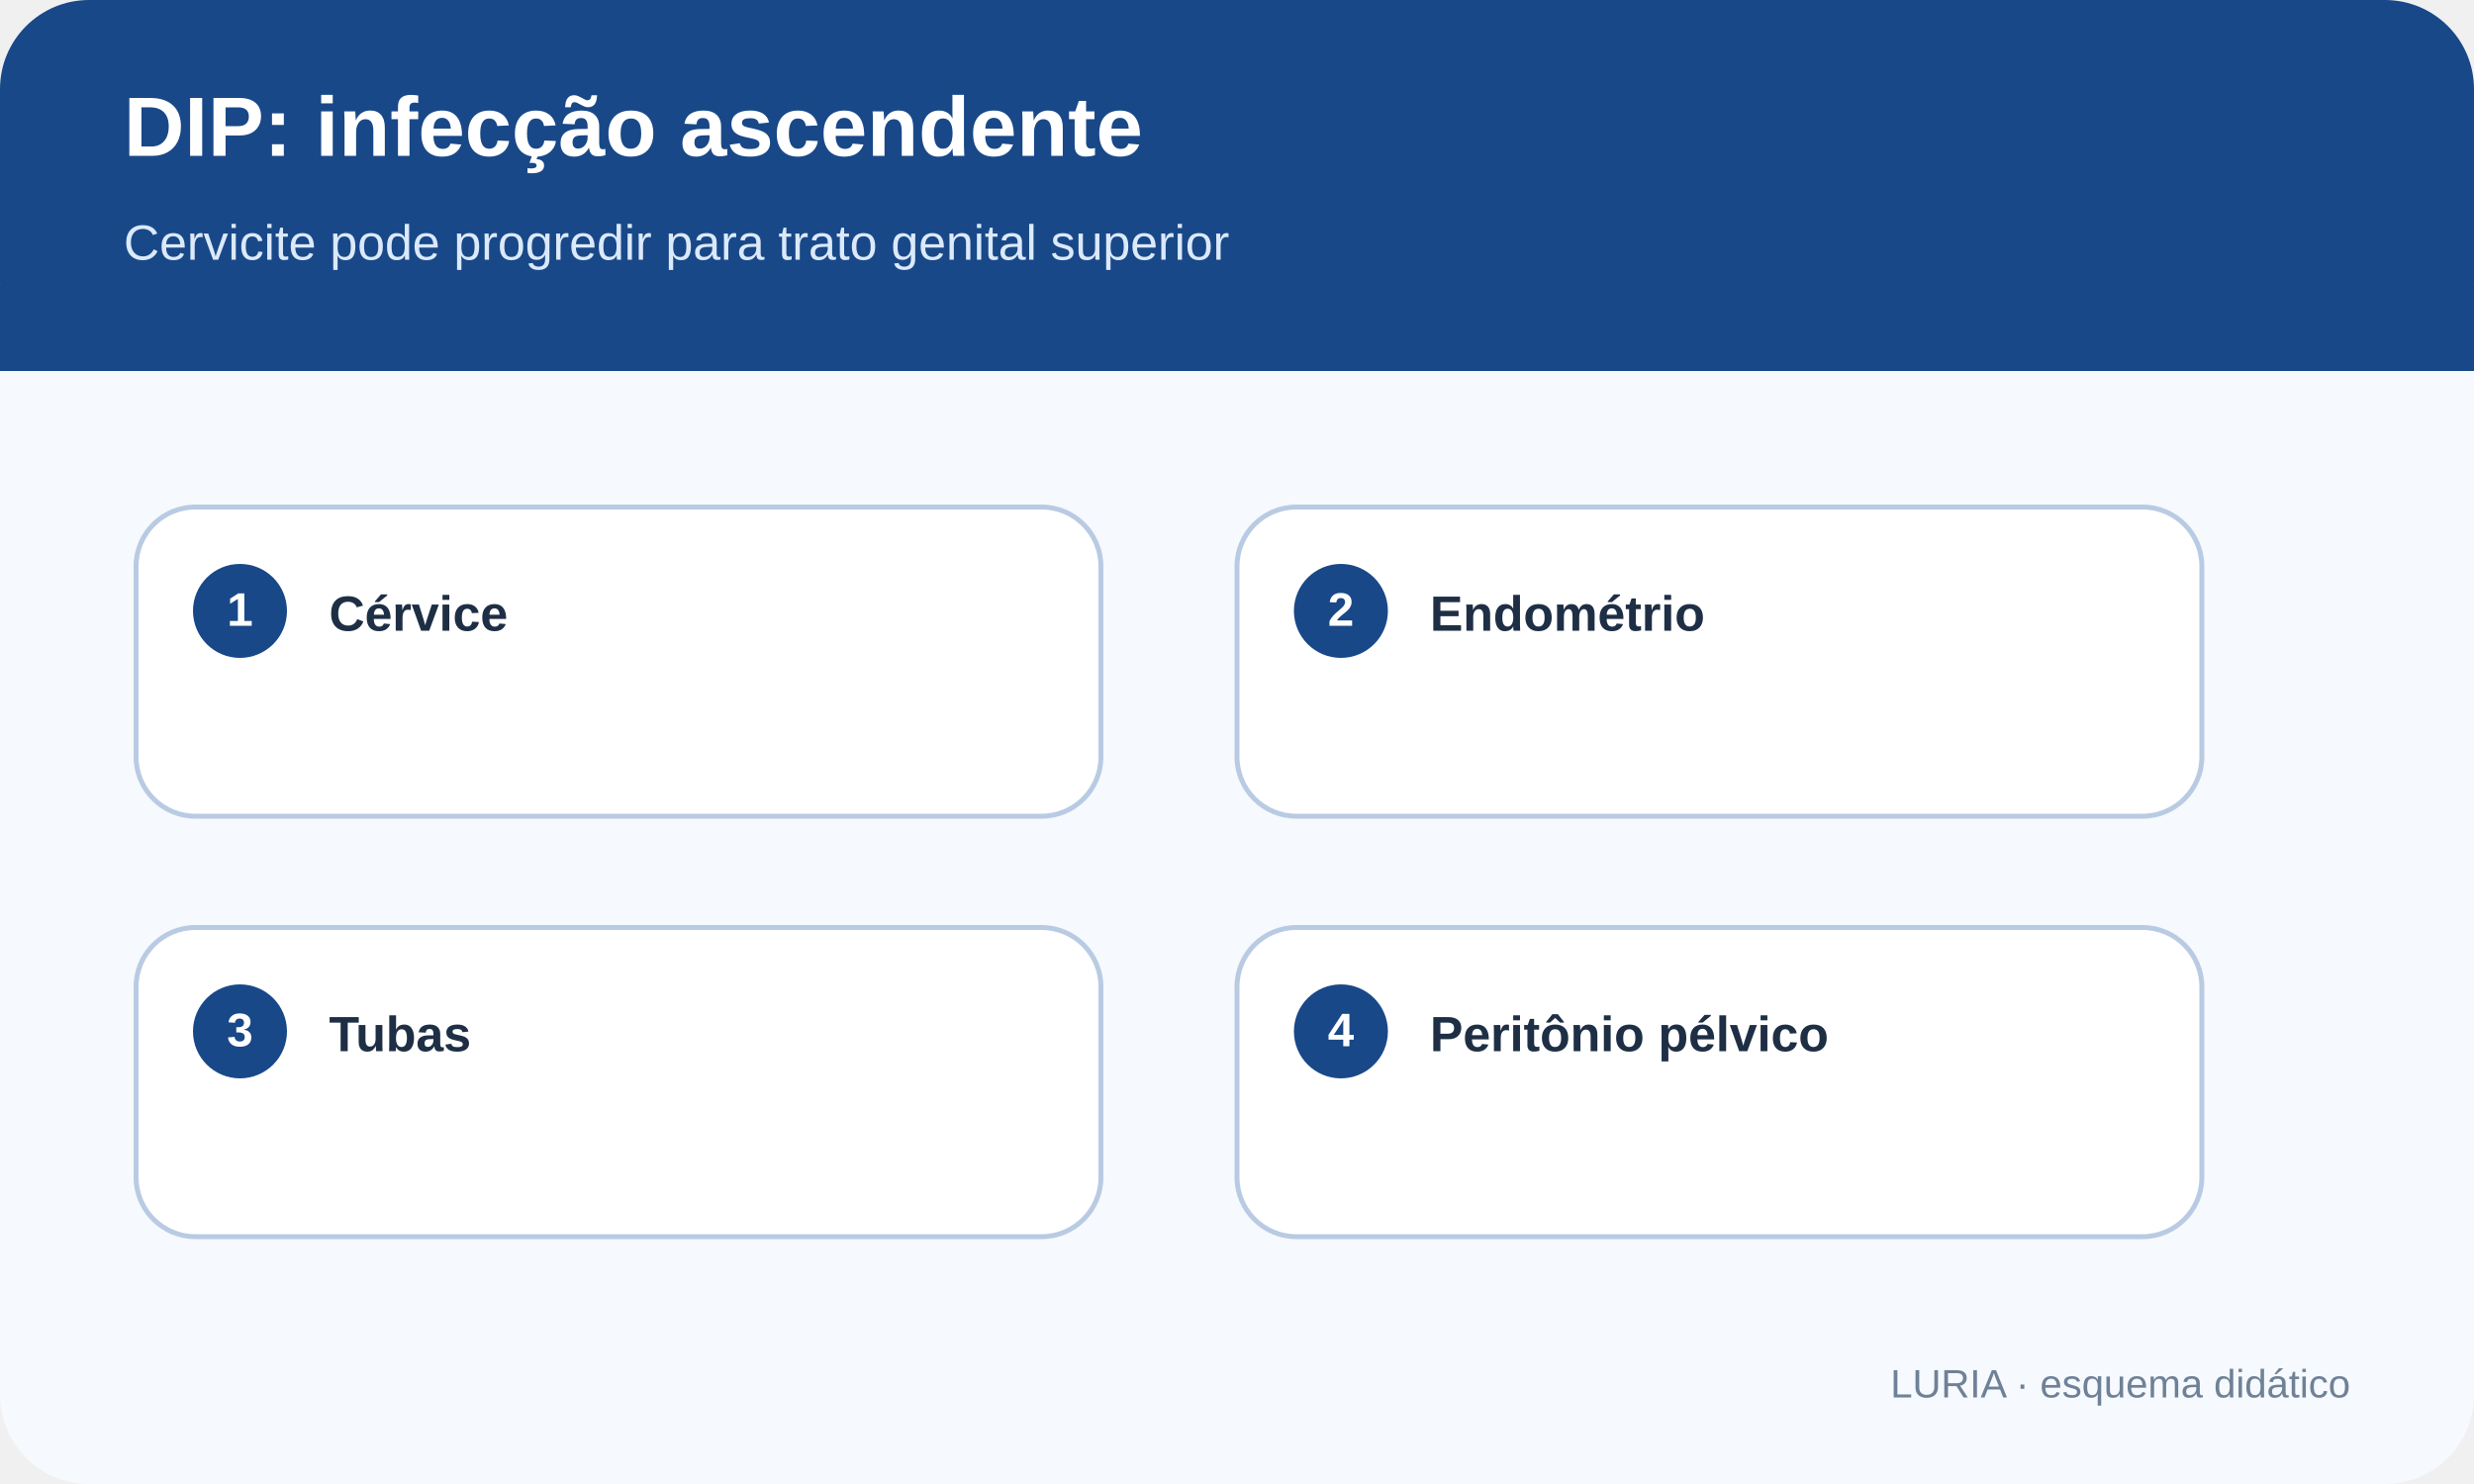
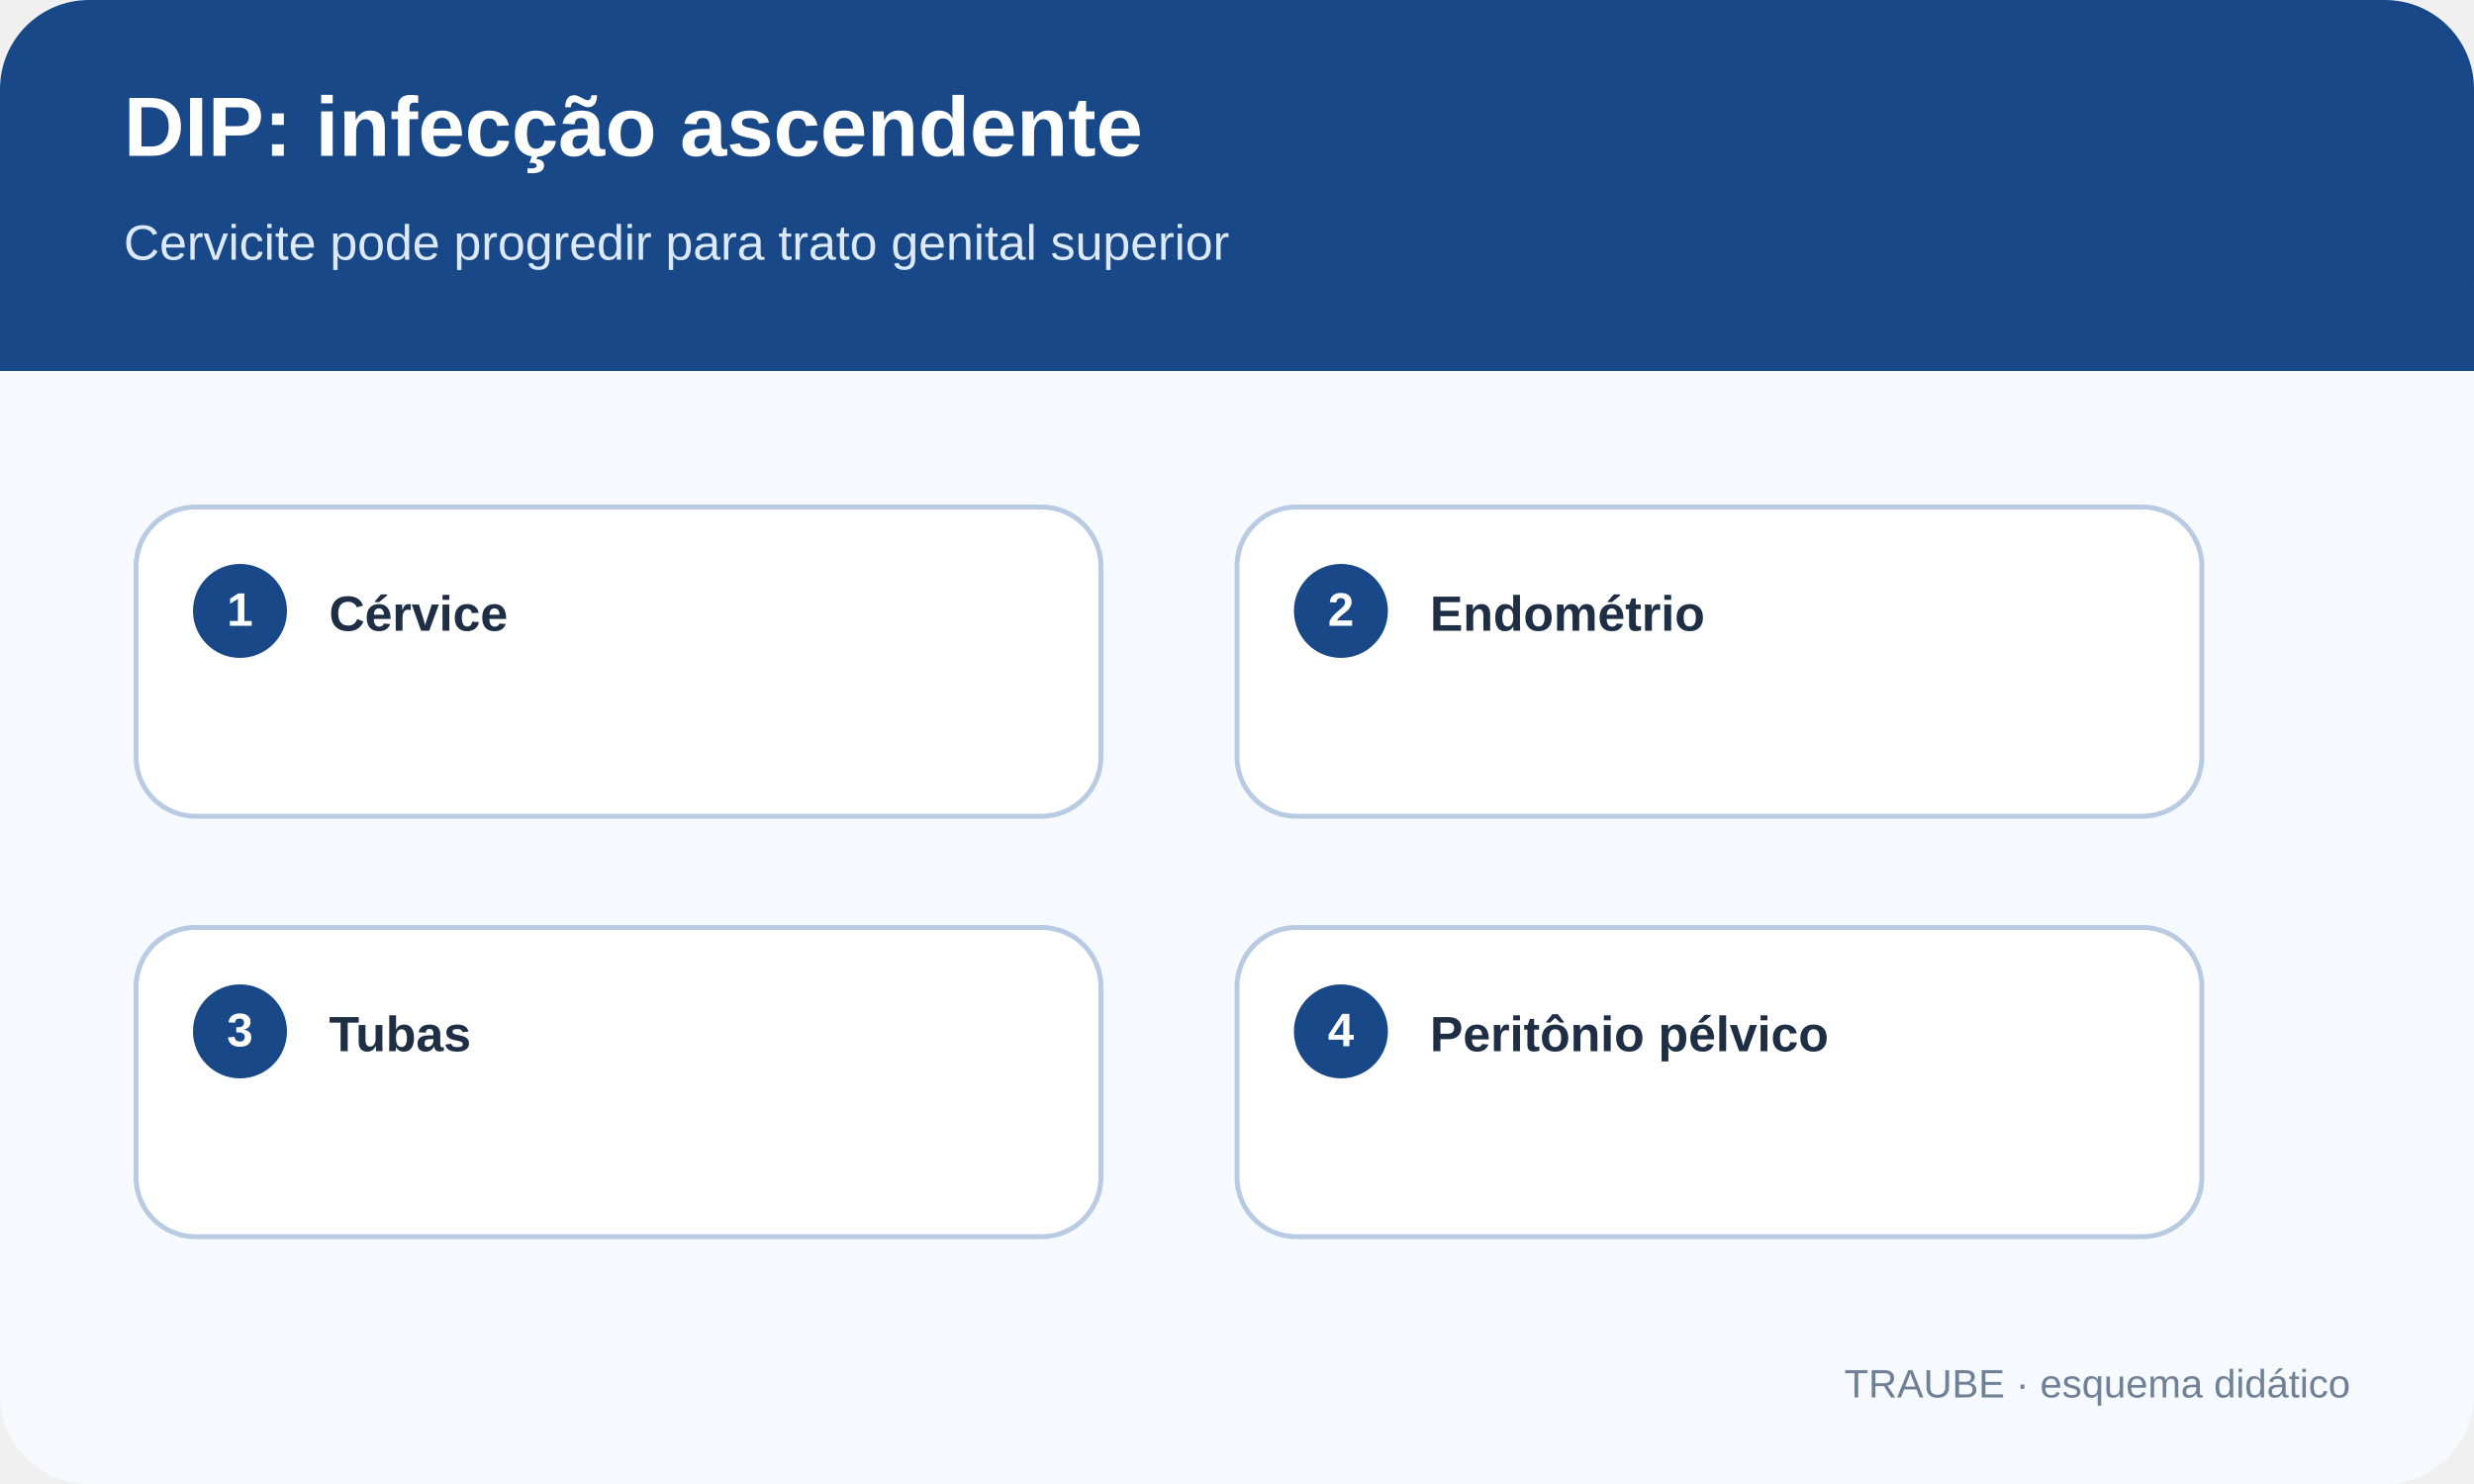
<svg xmlns="http://www.w3.org/2000/svg" width="1000" height="600">
  <rect width="1000" height="600" rx="36" fill="#f6f9fd" />
  <rect width="1000" height="150" rx="36" fill="#184888" />
  <rect y="115" width="1000" height="35" fill="#184888" />
  <text x="50" y="63" font-family="Arial" font-size="34" fill="#fff" font-weight="700">DIP: infecção ascendente</text>
  <text x="50" y="105" font-family="Arial" font-size="20" fill="#dbe9fa">Cervicite pode progredir para trato genital superior</text>
  <rect x="55" y="205" rx="24" width="390" height="125" fill="#fff" stroke="#b9cbe3" stroke-width="2" />
  <circle cx="97" cy="247" r="19" fill="#184888" />
  <text x="97" y="253" text-anchor="middle" font-family="Arial" font-size="19" fill="#fff" font-weight="700">1</text>
  <text x="133" y="255" font-family="Arial" font-size="20" fill="#1e2f45" font-weight="600">Cérvice</text>
  <rect x="500" y="205" rx="24" width="390" height="125" fill="#fff" stroke="#b9cbe3" stroke-width="2" />
  <circle cx="542" cy="247" r="19" fill="#184888" />
  <text x="542" y="253" text-anchor="middle" font-family="Arial" font-size="19" fill="#fff" font-weight="700">2</text>
  <text x="578" y="255" font-family="Arial" font-size="20" fill="#1e2f45" font-weight="600">Endométrio</text>
  <rect x="55" y="375" rx="24" width="390" height="125" fill="#fff" stroke="#b9cbe3" stroke-width="2" />
  <circle cx="97" cy="417" r="19" fill="#184888" />
  <text x="97" y="423" text-anchor="middle" font-family="Arial" font-size="19" fill="#fff" font-weight="700">3</text>
  <text x="133" y="425" font-family="Arial" font-size="20" fill="#1e2f45" font-weight="600">Tubas</text>
  <rect x="500" y="375" rx="24" width="390" height="125" fill="#fff" stroke="#b9cbe3" stroke-width="2" />
  <circle cx="542" cy="417" r="19" fill="#184888" />
  <text x="542" y="423" text-anchor="middle" font-family="Arial" font-size="19" fill="#fff" font-weight="700">4</text>
  <text x="578" y="425" font-family="Arial" font-size="20" fill="#1e2f45" font-weight="600">Peritônio pélvico</text>
-   <text x="950" y="565" text-anchor="end" font-family="Arial" font-size="16" fill="#6f8197">LURIA · esquema didático</text>
+   <text x="950" y="565" text-anchor="end" font-family="Arial" font-size="16" fill="#6f8197">TRAUBE · esquema didático</text>
</svg>
